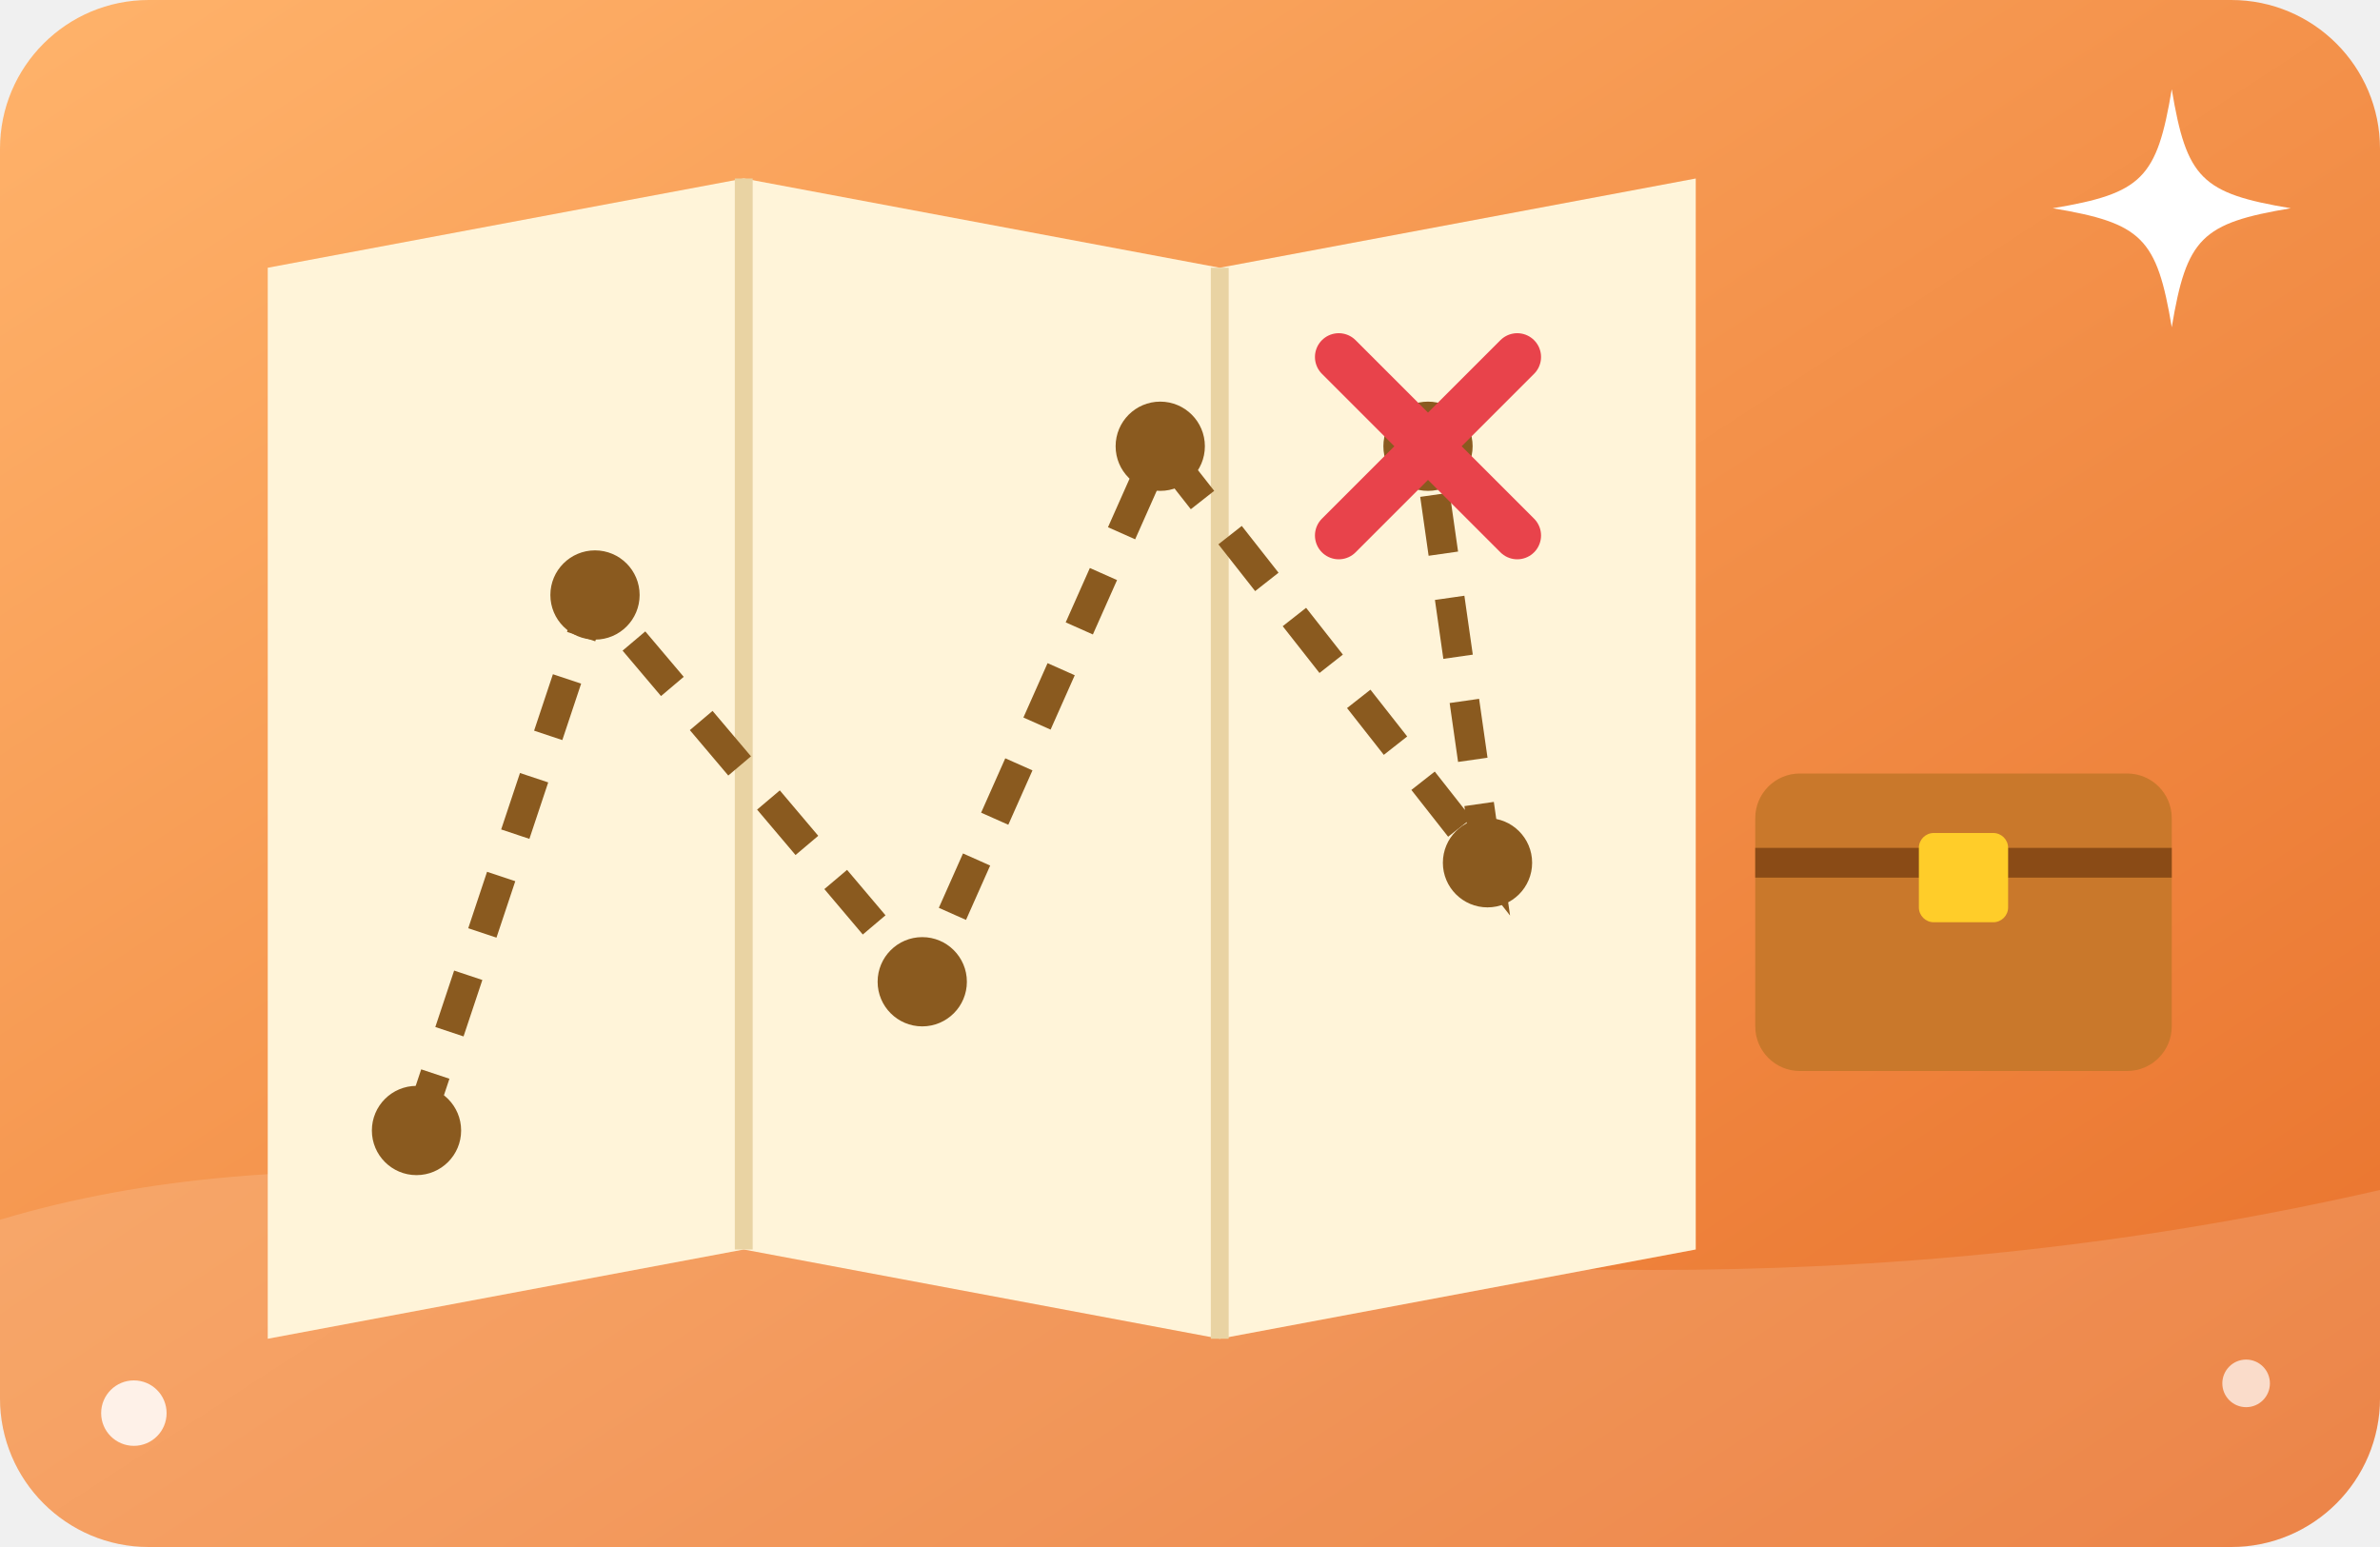
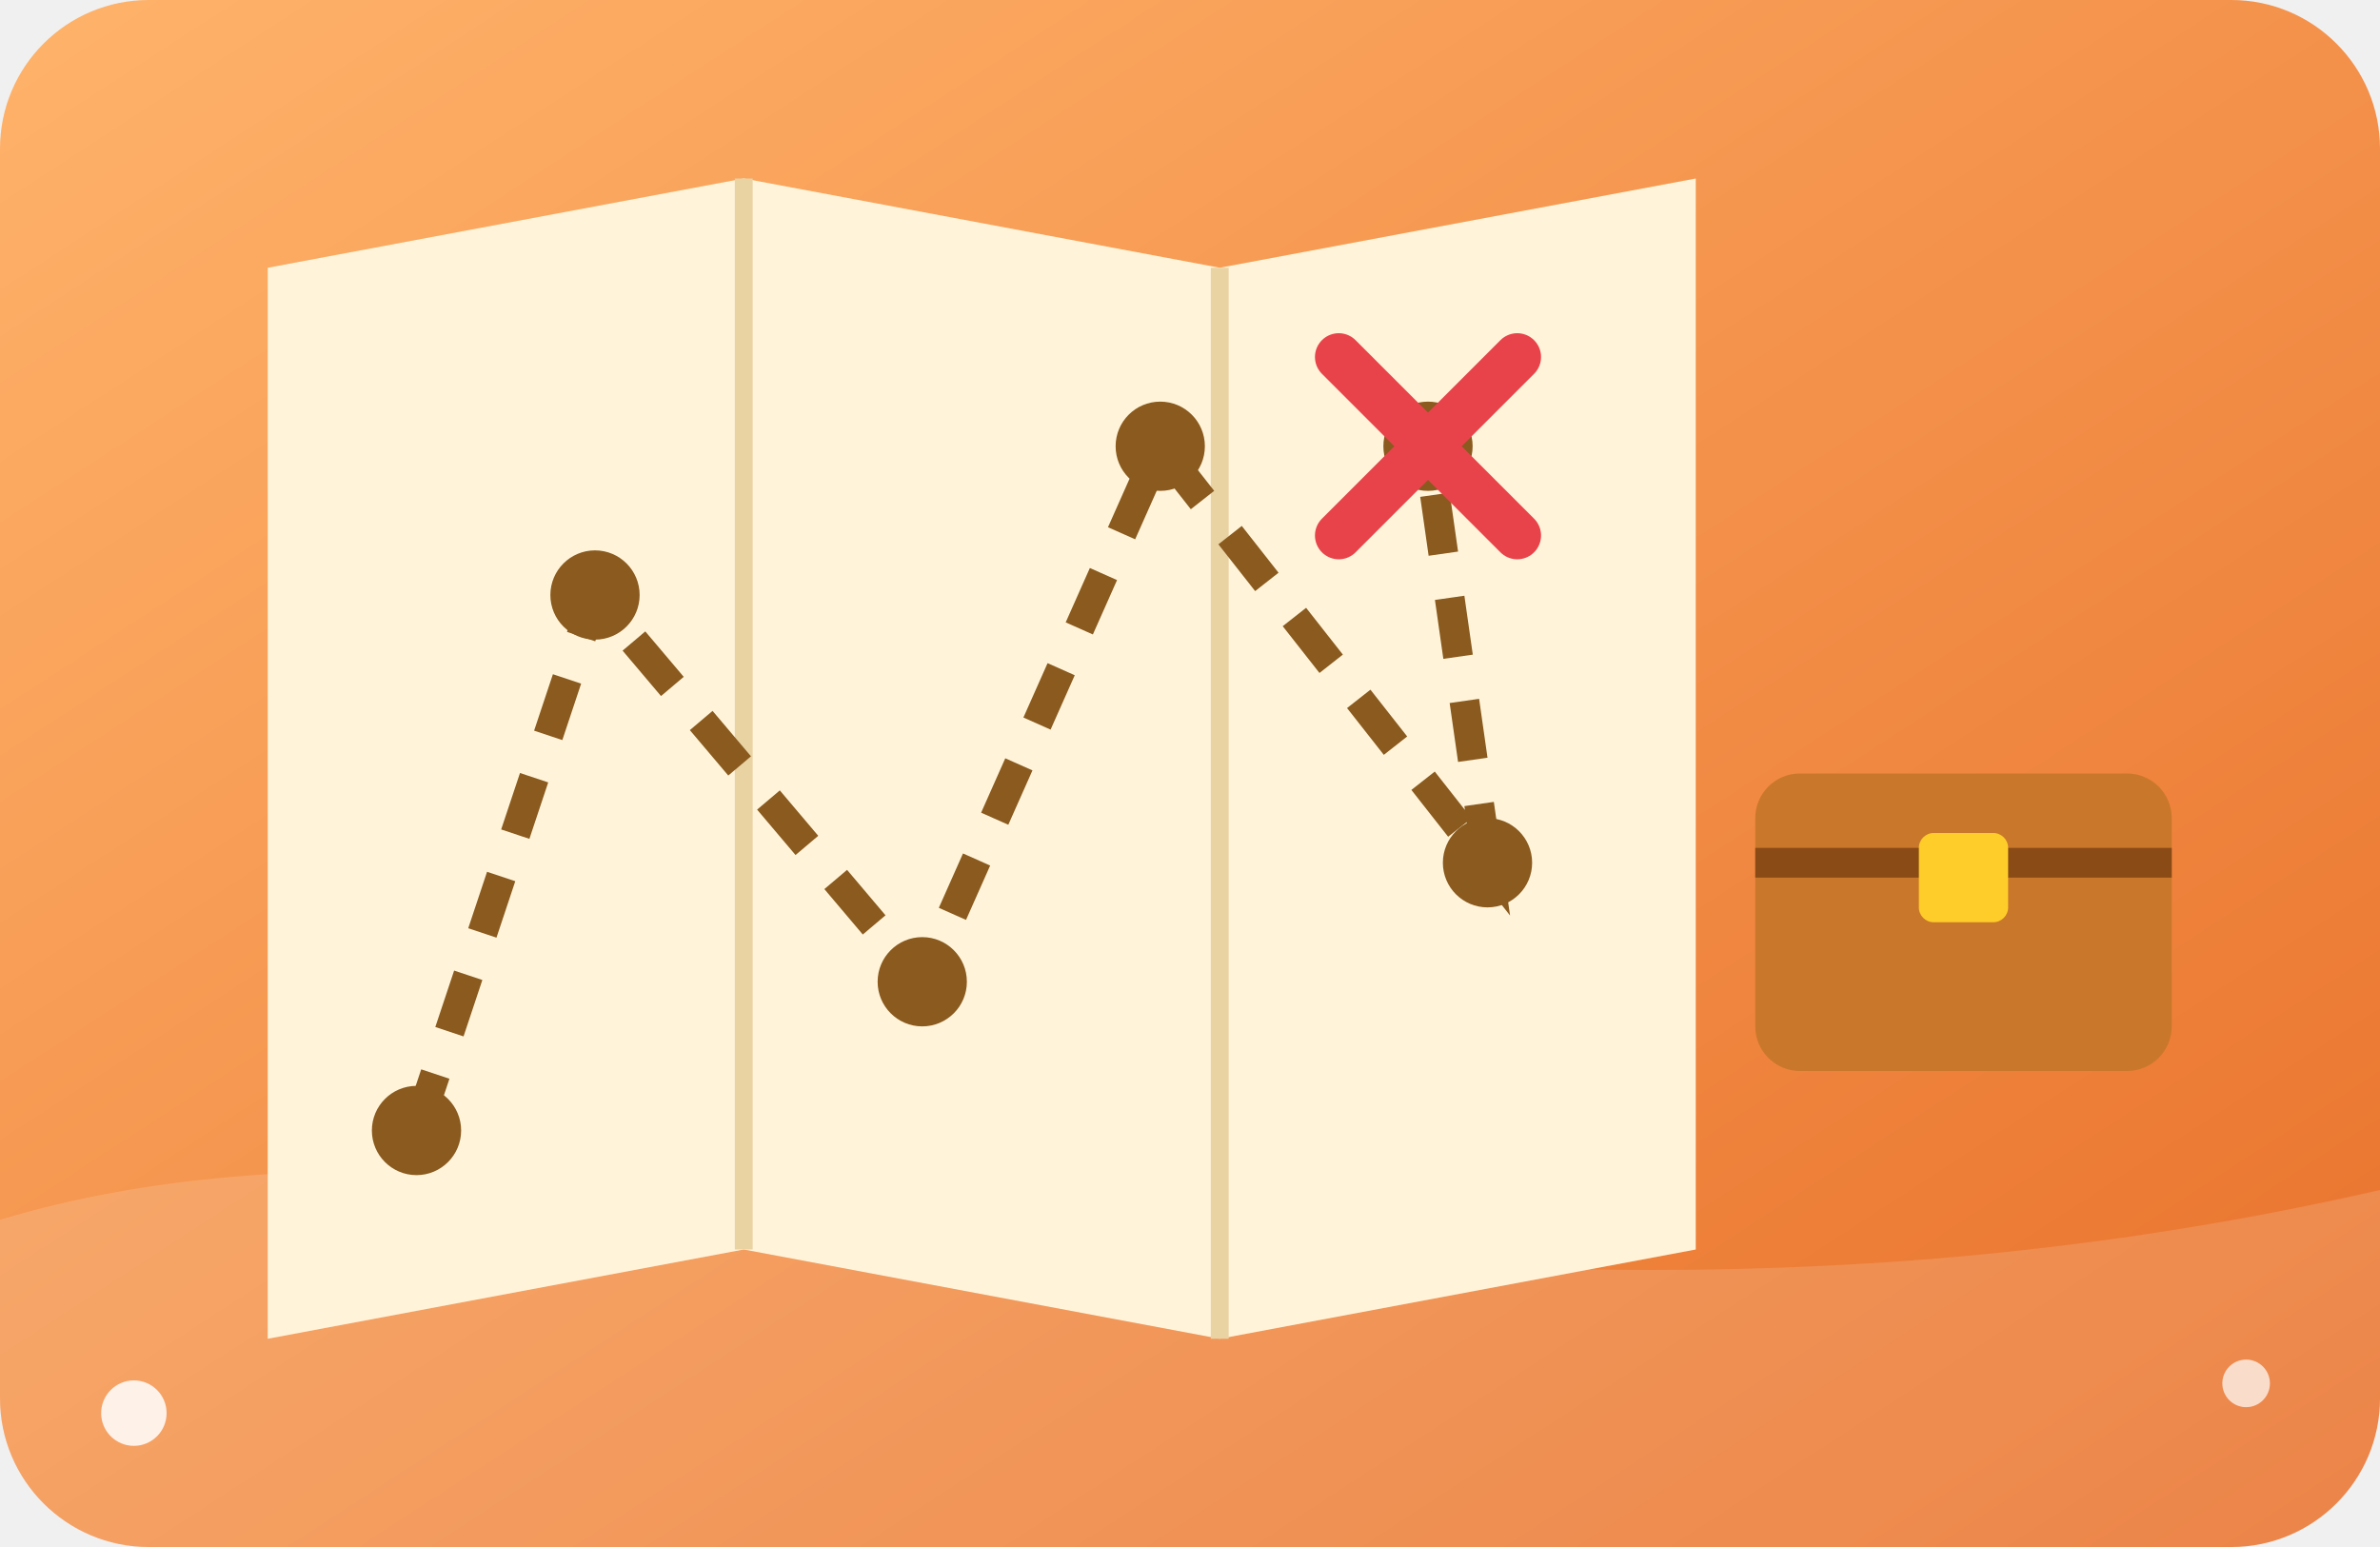
<svg xmlns="http://www.w3.org/2000/svg" viewBox="0 0 160 104" role="img" aria-label="Казына издөө, оор">
  <defs>
    <linearGradient id="tog" x1="0" y1="0" x2="1" y2="1">
      <stop offset="0" stop-color="#FFB36B" />
      <stop offset="1" stop-color="#E8702A" />
    </linearGradient>
    <clipPath id="toc">
      <rect width="160" height="104" rx="10" />
    </clipPath>
  </defs>
  <g clip-path="url(#toc)">
    <rect width="160" height="104" fill="url(#tog)" />
    <path d="M0 82C40 70 90 96 160 80V104H0Z" fill="#fff" opacity=".14" />
  </g>
  <circle cx="9" cy="95" r="2.2" fill="#fff" opacity=".85" />
  <circle cx="151" cy="93" r="1.6" fill="#fff" opacity=".7" />
-   <g transform="translate(146 14)">
-     <path d="M0-8C1-2 2-1 8 0 2 1 1 2 0 8-1 2-2 1-8 0-2-1-1-2 0-8Z" fill="#fff" />
-   </g>
  <path d="M18 18L50 12L82 18L114 12V84L82 90L50 84L18 90Z" fill="#FFF4D9" />
  <path d="M50 12V84M82 18V90" stroke="#E9D3A3" stroke-width="1.2" />
  <path d="M28 76 L40 40 L62 66 L78 30 L100 58 L96 30" fill="none" stroke="#8A5A1F" stroke-width="2" stroke-dasharray="4 3" />
  <circle cx="28" cy="76" r="3" fill="#8A5A1F" />
  <circle cx="40" cy="40" r="3" fill="#8A5A1F" />
  <circle cx="62" cy="66" r="3" fill="#8A5A1F" />
  <circle cx="78" cy="30" r="3" fill="#8A5A1F" />
  <circle cx="100" cy="58" r="3" fill="#8A5A1F" />
  <circle cx="96" cy="30" r="3" fill="#8A5A1F" />
  <path d="M90 24l12 12M102 24l-12 12" stroke="#E8434B" stroke-width="3.2" stroke-linecap="round" />
  <rect x="118" y="52" width="28" height="20" rx="3" fill="#C9782B" />
  <path d="M118 58h28" stroke="#8A4B16" stroke-width="2" />
  <rect x="129" y="56" width="6" height="6" rx="1" fill="#FFCD29" />
</svg>
